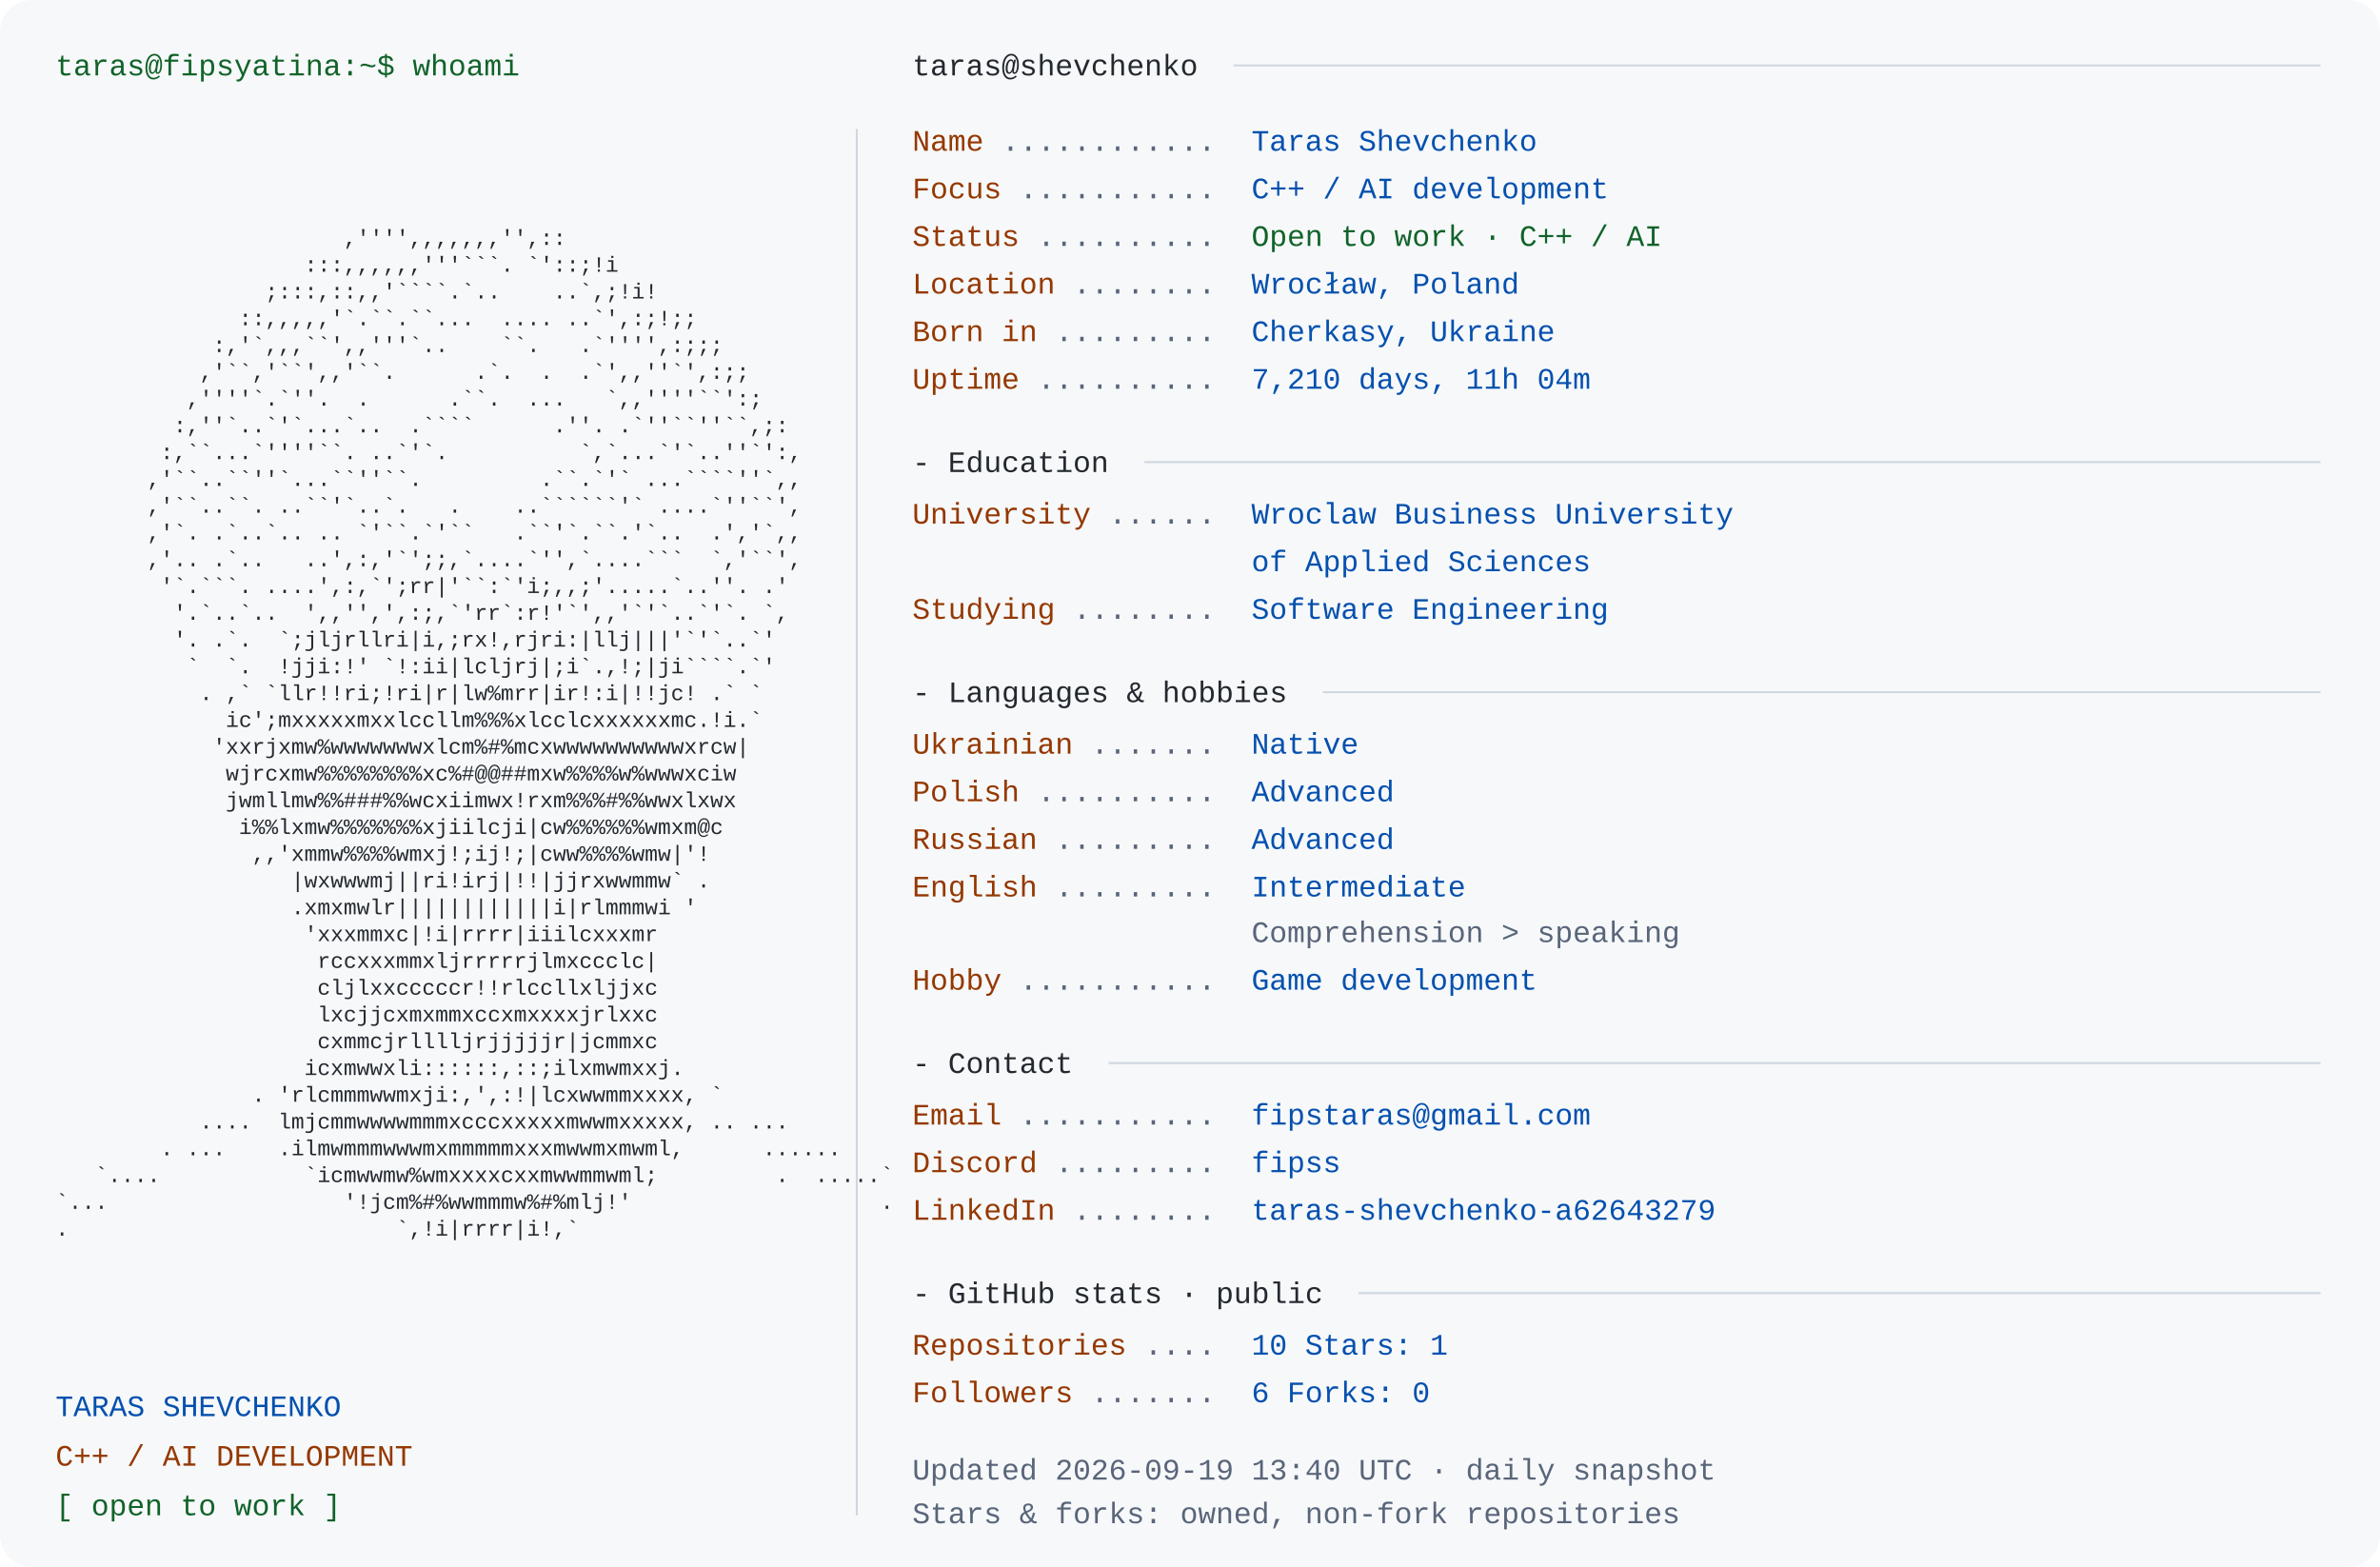
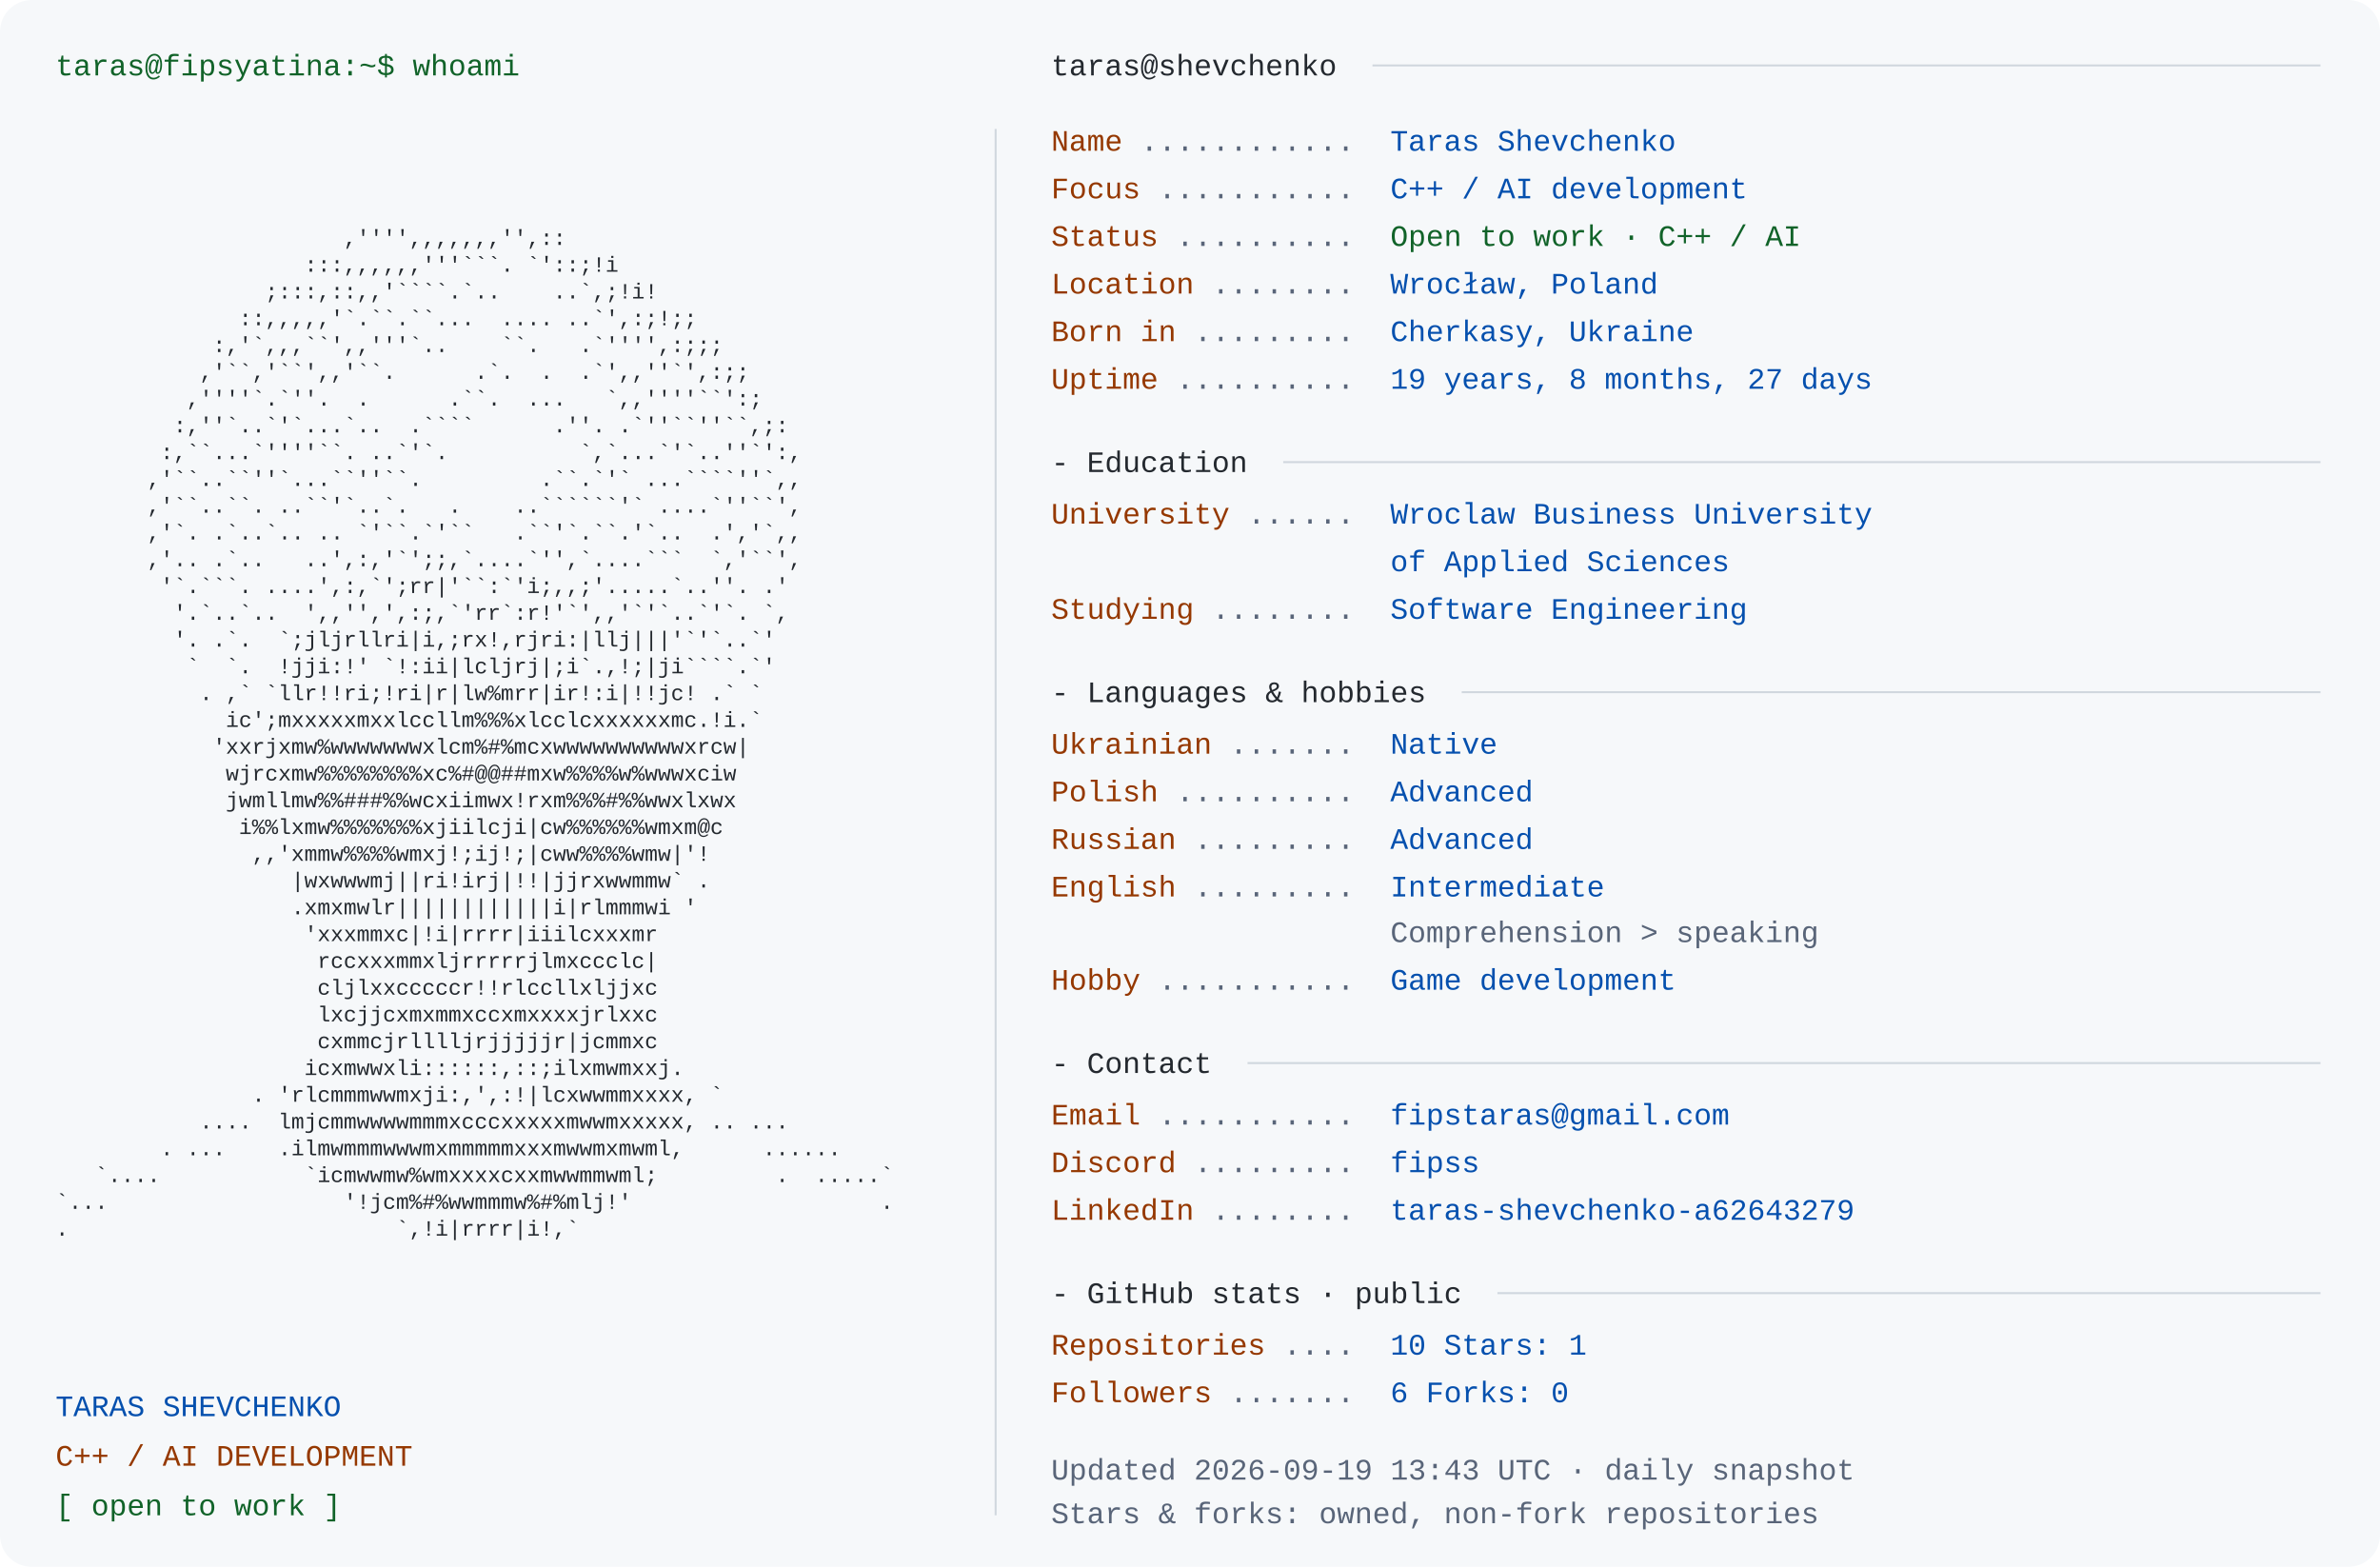
<svg xmlns="http://www.w3.org/2000/svg" width="1200" height="790" viewBox="0 0 1200 790" role="img" aria-labelledby="title desc">
  <rect width="1200" height="790" rx="16" fill="#f6f8fa" />
  <style>text{font-family:Consolas,"Liberation Mono",Menlo,monospace;font-size:15px} .portrait{font-size:11px} text{white-space:pre}</style>
  <text x="28" y="38" fill="#116329">taras@fipsyatina:~$ whoami</text>
-   <text x="28" y="110.0" fill="#24292f" class="portrait" xml:space="preserve" textLength="390" lengthAdjust="spacingAndGlyphs">                                                                </text>
-   <text x="28" y="123.5" fill="#24292f" class="portrait" xml:space="preserve" textLength="390" lengthAdjust="spacingAndGlyphs">                      ,'''',,,,,,,'',::                         </text>
-   <text x="28" y="137.0" fill="#24292f" class="portrait" xml:space="preserve" textLength="390" lengthAdjust="spacingAndGlyphs">                   :::,,,,,,'''```. `'::;!i                     </text>
-   <text x="28" y="150.5" fill="#24292f" class="portrait" xml:space="preserve" textLength="390" lengthAdjust="spacingAndGlyphs">                ;:::,::,,'````.`..    ..`,;!i!                  </text>
-   <text x="28" y="164.0" fill="#24292f" class="portrait" xml:space="preserve" textLength="390" lengthAdjust="spacingAndGlyphs">              ::,,,,,'`.``.``...  .... ..`',:;!;;               </text>
-   <text x="28" y="177.5" fill="#24292f" class="portrait" xml:space="preserve" textLength="390" lengthAdjust="spacingAndGlyphs">            :,'`,,,``',,'''`..    ``.   .`'''',:;;;             </text>
-   <text x="28" y="191.0" fill="#24292f" class="portrait" xml:space="preserve" textLength="390" lengthAdjust="spacingAndGlyphs">           ,'``,'``',,'``.      .`.  .  .`',,''`',:;;           </text>
-   <text x="28" y="204.5" fill="#24292f" class="portrait" xml:space="preserve" textLength="390" lengthAdjust="spacingAndGlyphs">          ,''''`.`''.  .      .``.  ...   `,,''''``':;          </text>
-   <text x="28" y="218.0" fill="#24292f" class="portrait" xml:space="preserve" textLength="390" lengthAdjust="spacingAndGlyphs">         :,''`..`'`...`..  .````      .''. .`''``''``,;:        </text>
-   <text x="28" y="231.5" fill="#24292f" class="portrait" xml:space="preserve" textLength="390" lengthAdjust="spacingAndGlyphs">        :,``...`''''``. ..`'`.          `,`...`'`..''`':,       </text>
-   <text x="28" y="245.0" fill="#24292f" class="portrait" xml:space="preserve" textLength="390" lengthAdjust="spacingAndGlyphs">       ,'``..``''`...``''``.         .``.`'` ...````''`,,       </text>
-   <text x="28" y="258.5" fill="#24292f" class="portrait" xml:space="preserve" textLength="390" lengthAdjust="spacingAndGlyphs">       ,'``..``. ..``'`..`.   .    ..``````'` ....`''``',       </text>
-   <text x="28" y="272.0" fill="#24292f" class="portrait" xml:space="preserve" textLength="390" lengthAdjust="spacingAndGlyphs">       ,'`. .`..`.. .. `'``.`'``   .``'`.``.'`..  .','`,,       </text>
-   <text x="28" y="285.5" fill="#24292f" class="portrait" xml:space="preserve" textLength="390" lengthAdjust="spacingAndGlyphs">       ,'.. .`..   ..',:,'`';;,`....`'',`....```  `,'``',       </text>
-   <text x="28" y="299.0" fill="#24292f" class="portrait" xml:space="preserve" textLength="390" lengthAdjust="spacingAndGlyphs">        '`.```. ....',:,`';rr|'``:`'i;,,;'.....`..''. .'        </text>
-   <text x="28" y="312.5" fill="#24292f" class="portrait" xml:space="preserve" textLength="390" lengthAdjust="spacingAndGlyphs">         '.`..`..  ',,'',',:;,`'rr`:r!'`',,'`'`..`'`. `,        </text>
-   <text x="28" y="326.0" fill="#24292f" class="portrait" xml:space="preserve" textLength="390" lengthAdjust="spacingAndGlyphs">         '. .`.  `;jljrllri|i,;rx!,rjri:|llj|||'`'`..`'         </text>
-   <text x="28" y="339.5" fill="#24292f" class="portrait" xml:space="preserve" textLength="390" lengthAdjust="spacingAndGlyphs">          `  `.  !jji:!' `!:ii|lcljrj|;i`.,!;|ji````.`'         </text>
-   <text x="28" y="353.0" fill="#24292f" class="portrait" xml:space="preserve" textLength="390" lengthAdjust="spacingAndGlyphs">           . ,` `llr!!ri;!ri|r|lw%mrr|ir!:i|!!jc! .` `          </text>
-   <text x="28" y="366.5" fill="#24292f" class="portrait" xml:space="preserve" textLength="390" lengthAdjust="spacingAndGlyphs">             ic';mxxxxxmxxlccllm%%%xlcclcxxxxxxmc.!i.`          </text>
-   <text x="28" y="380.0" fill="#24292f" class="portrait" xml:space="preserve" textLength="390" lengthAdjust="spacingAndGlyphs">            'xxrjxmw%wwwwwwwxlcm%#%mcxwwwwwwwwwwxrcw|           </text>
-   <text x="28" y="393.5" fill="#24292f" class="portrait" xml:space="preserve" textLength="390" lengthAdjust="spacingAndGlyphs">             wjrcxmw%%%%%%%%xc%#@@##mxw%%%%w%wwwxciw            </text>
-   <text x="28" y="407.0" fill="#24292f" class="portrait" xml:space="preserve" textLength="390" lengthAdjust="spacingAndGlyphs">             jwmllmw%%###%%wcxiimwx!rxm%%%#%%wwxlxwx            </text>
-   <text x="28" y="420.5" fill="#24292f" class="portrait" xml:space="preserve" textLength="390" lengthAdjust="spacingAndGlyphs">              i%%lxmw%%%%%%%xjiilcji|cw%%%%%%wmxm@c             </text>
-   <text x="28" y="434.0" fill="#24292f" class="portrait" xml:space="preserve" textLength="390" lengthAdjust="spacingAndGlyphs">               ,,'xmmw%%%%wmxj!;ij!;|cww%%%%wmw|'!              </text>
-   <text x="28" y="447.5" fill="#24292f" class="portrait" xml:space="preserve" textLength="390" lengthAdjust="spacingAndGlyphs">                  |wxwwwmj||ri!irj|!!|jjrxwwmmw` .              </text>
-   <text x="28" y="461.0" fill="#24292f" class="portrait" xml:space="preserve" textLength="390" lengthAdjust="spacingAndGlyphs">                  .xmxmwlr||||||||||||i|rlmmmwi '               </text>
-   <text x="28" y="474.5" fill="#24292f" class="portrait" xml:space="preserve" textLength="390" lengthAdjust="spacingAndGlyphs">                   'xxxmmxc|!i|rrrr|iiilcxxxmr                  </text>
-   <text x="28" y="488.0" fill="#24292f" class="portrait" xml:space="preserve" textLength="390" lengthAdjust="spacingAndGlyphs">                    rccxxxmmxljrrrrrjlmxccclc|                  </text>
-   <text x="28" y="501.5" fill="#24292f" class="portrait" xml:space="preserve" textLength="390" lengthAdjust="spacingAndGlyphs">                    cljlxxcccccr!!rlccllxljjxc                  </text>
-   <text x="28" y="515.0" fill="#24292f" class="portrait" xml:space="preserve" textLength="390" lengthAdjust="spacingAndGlyphs">                    lxcjjcxmxmmxccxmxxxxjrlxxc                  </text>
-   <text x="28" y="528.5" fill="#24292f" class="portrait" xml:space="preserve" textLength="390" lengthAdjust="spacingAndGlyphs">                    cxmmcjrlllljrjjjjjr|jcmmxc                  </text>
-   <text x="28" y="542.0" fill="#24292f" class="portrait" xml:space="preserve" textLength="390" lengthAdjust="spacingAndGlyphs">                   icxmwwxli::::::,::;ilxmwmxxj.                </text>
-   <text x="28" y="555.5" fill="#24292f" class="portrait" xml:space="preserve" textLength="390" lengthAdjust="spacingAndGlyphs">               . 'rlcmmmwwmxji:,',:!|lcxwwmmxxxx, `             </text>
-   <text x="28" y="569.0" fill="#24292f" class="portrait" xml:space="preserve" textLength="390" lengthAdjust="spacingAndGlyphs">           ....  lmjcmmwwwwmmmxcccxxxxxmwwmxxxxx, .. ...        </text>
-   <text x="28" y="582.5" fill="#24292f" class="portrait" xml:space="preserve" textLength="390" lengthAdjust="spacingAndGlyphs">        . ...    .ilmwmmmwwwmxmmmmmxxxmwwmxmwml,      ......    </text>
-   <text x="28" y="596.0" fill="#24292f" class="portrait" xml:space="preserve" textLength="390" lengthAdjust="spacingAndGlyphs">   `....           `icmwwmw%wmxxxxcxxmwwmmwml;         .  .....`</text>
-   <text x="28" y="609.5" fill="#24292f" class="portrait" xml:space="preserve" textLength="390" lengthAdjust="spacingAndGlyphs">`...                  '!jcm%#%wwmmmw%#%mlj!'                   .</text>
-   <text x="28" y="623.0" fill="#24292f" class="portrait" xml:space="preserve" textLength="390" lengthAdjust="spacingAndGlyphs">.                         `,!i|rrrr|i!,`                        </text>
-   <text x="28" y="636.5" fill="#24292f" class="portrait" xml:space="preserve" textLength="390" lengthAdjust="spacingAndGlyphs">                                                                </text>
+   <text x="28" y="110.0" fill="#24292f" class="portrait" xml:space="preserve" textLength="460" lengthAdjust="spacingAndGlyphs">                                                                </text>
+   <text x="28" y="123.5" fill="#24292f" class="portrait" xml:space="preserve" textLength="460" lengthAdjust="spacingAndGlyphs">                      ,'''',,,,,,,'',::                         </text>
+   <text x="28" y="137.0" fill="#24292f" class="portrait" xml:space="preserve" textLength="460" lengthAdjust="spacingAndGlyphs">                   :::,,,,,,'''```. `'::;!i                     </text>
+   <text x="28" y="150.5" fill="#24292f" class="portrait" xml:space="preserve" textLength="460" lengthAdjust="spacingAndGlyphs">                ;:::,::,,'````.`..    ..`,;!i!                  </text>
+   <text x="28" y="164.0" fill="#24292f" class="portrait" xml:space="preserve" textLength="460" lengthAdjust="spacingAndGlyphs">              ::,,,,,'`.``.``...  .... ..`',:;!;;               </text>
+   <text x="28" y="177.5" fill="#24292f" class="portrait" xml:space="preserve" textLength="460" lengthAdjust="spacingAndGlyphs">            :,'`,,,``',,'''`..    ``.   .`'''',:;;;             </text>
+   <text x="28" y="191.0" fill="#24292f" class="portrait" xml:space="preserve" textLength="460" lengthAdjust="spacingAndGlyphs">           ,'``,'``',,'``.      .`.  .  .`',,''`',:;;           </text>
+   <text x="28" y="204.5" fill="#24292f" class="portrait" xml:space="preserve" textLength="460" lengthAdjust="spacingAndGlyphs">          ,''''`.`''.  .      .``.  ...   `,,''''``':;          </text>
+   <text x="28" y="218.0" fill="#24292f" class="portrait" xml:space="preserve" textLength="460" lengthAdjust="spacingAndGlyphs">         :,''`..`'`...`..  .````      .''. .`''``''``,;:        </text>
+   <text x="28" y="231.5" fill="#24292f" class="portrait" xml:space="preserve" textLength="460" lengthAdjust="spacingAndGlyphs">        :,``...`''''``. ..`'`.          `,`...`'`..''`':,       </text>
+   <text x="28" y="245.0" fill="#24292f" class="portrait" xml:space="preserve" textLength="460" lengthAdjust="spacingAndGlyphs">       ,'``..``''`...``''``.         .``.`'` ...````''`,,       </text>
+   <text x="28" y="258.5" fill="#24292f" class="portrait" xml:space="preserve" textLength="460" lengthAdjust="spacingAndGlyphs">       ,'``..``. ..``'`..`.   .    ..``````'` ....`''``',       </text>
+   <text x="28" y="272.0" fill="#24292f" class="portrait" xml:space="preserve" textLength="460" lengthAdjust="spacingAndGlyphs">       ,'`. .`..`.. .. `'``.`'``   .``'`.``.'`..  .','`,,       </text>
+   <text x="28" y="285.5" fill="#24292f" class="portrait" xml:space="preserve" textLength="460" lengthAdjust="spacingAndGlyphs">       ,'.. .`..   ..',:,'`';;,`....`'',`....```  `,'``',       </text>
+   <text x="28" y="299.0" fill="#24292f" class="portrait" xml:space="preserve" textLength="460" lengthAdjust="spacingAndGlyphs">        '`.```. ....',:,`';rr|'``:`'i;,,;'.....`..''. .'        </text>
+   <text x="28" y="312.5" fill="#24292f" class="portrait" xml:space="preserve" textLength="460" lengthAdjust="spacingAndGlyphs">         '.`..`..  ',,'',',:;,`'rr`:r!'`',,'`'`..`'`. `,        </text>
+   <text x="28" y="326.0" fill="#24292f" class="portrait" xml:space="preserve" textLength="460" lengthAdjust="spacingAndGlyphs">         '. .`.  `;jljrllri|i,;rx!,rjri:|llj|||'`'`..`'         </text>
+   <text x="28" y="339.5" fill="#24292f" class="portrait" xml:space="preserve" textLength="460" lengthAdjust="spacingAndGlyphs">          `  `.  !jji:!' `!:ii|lcljrj|;i`.,!;|ji````.`'         </text>
+   <text x="28" y="353.0" fill="#24292f" class="portrait" xml:space="preserve" textLength="460" lengthAdjust="spacingAndGlyphs">           . ,` `llr!!ri;!ri|r|lw%mrr|ir!:i|!!jc! .` `          </text>
+   <text x="28" y="366.5" fill="#24292f" class="portrait" xml:space="preserve" textLength="460" lengthAdjust="spacingAndGlyphs">             ic';mxxxxxmxxlccllm%%%xlcclcxxxxxxmc.!i.`          </text>
+   <text x="28" y="380.0" fill="#24292f" class="portrait" xml:space="preserve" textLength="460" lengthAdjust="spacingAndGlyphs">            'xxrjxmw%wwwwwwwxlcm%#%mcxwwwwwwwwwwxrcw|           </text>
+   <text x="28" y="393.5" fill="#24292f" class="portrait" xml:space="preserve" textLength="460" lengthAdjust="spacingAndGlyphs">             wjrcxmw%%%%%%%%xc%#@@##mxw%%%%w%wwwxciw            </text>
+   <text x="28" y="407.0" fill="#24292f" class="portrait" xml:space="preserve" textLength="460" lengthAdjust="spacingAndGlyphs">             jwmllmw%%###%%wcxiimwx!rxm%%%#%%wwxlxwx            </text>
+   <text x="28" y="420.5" fill="#24292f" class="portrait" xml:space="preserve" textLength="460" lengthAdjust="spacingAndGlyphs">              i%%lxmw%%%%%%%xjiilcji|cw%%%%%%wmxm@c             </text>
+   <text x="28" y="434.0" fill="#24292f" class="portrait" xml:space="preserve" textLength="460" lengthAdjust="spacingAndGlyphs">               ,,'xmmw%%%%wmxj!;ij!;|cww%%%%wmw|'!              </text>
+   <text x="28" y="447.5" fill="#24292f" class="portrait" xml:space="preserve" textLength="460" lengthAdjust="spacingAndGlyphs">                  |wxwwwmj||ri!irj|!!|jjrxwwmmw` .              </text>
+   <text x="28" y="461.0" fill="#24292f" class="portrait" xml:space="preserve" textLength="460" lengthAdjust="spacingAndGlyphs">                  .xmxmwlr||||||||||||i|rlmmmwi '               </text>
+   <text x="28" y="474.5" fill="#24292f" class="portrait" xml:space="preserve" textLength="460" lengthAdjust="spacingAndGlyphs">                   'xxxmmxc|!i|rrrr|iiilcxxxmr                  </text>
+   <text x="28" y="488.0" fill="#24292f" class="portrait" xml:space="preserve" textLength="460" lengthAdjust="spacingAndGlyphs">                    rccxxxmmxljrrrrrjlmxccclc|                  </text>
+   <text x="28" y="501.5" fill="#24292f" class="portrait" xml:space="preserve" textLength="460" lengthAdjust="spacingAndGlyphs">                    cljlxxcccccr!!rlccllxljjxc                  </text>
+   <text x="28" y="515.0" fill="#24292f" class="portrait" xml:space="preserve" textLength="460" lengthAdjust="spacingAndGlyphs">                    lxcjjcxmxmmxccxmxxxxjrlxxc                  </text>
+   <text x="28" y="528.5" fill="#24292f" class="portrait" xml:space="preserve" textLength="460" lengthAdjust="spacingAndGlyphs">                    cxmmcjrlllljrjjjjjr|jcmmxc                  </text>
+   <text x="28" y="542.0" fill="#24292f" class="portrait" xml:space="preserve" textLength="460" lengthAdjust="spacingAndGlyphs">                   icxmwwxli::::::,::;ilxmwmxxj.                </text>
+   <text x="28" y="555.5" fill="#24292f" class="portrait" xml:space="preserve" textLength="460" lengthAdjust="spacingAndGlyphs">               . 'rlcmmmwwmxji:,',:!|lcxwwmmxxxx, `             </text>
+   <text x="28" y="569.0" fill="#24292f" class="portrait" xml:space="preserve" textLength="460" lengthAdjust="spacingAndGlyphs">           ....  lmjcmmwwwwmmmxcccxxxxxmwwmxxxxx, .. ...        </text>
+   <text x="28" y="582.5" fill="#24292f" class="portrait" xml:space="preserve" textLength="460" lengthAdjust="spacingAndGlyphs">        . ...    .ilmwmmmwwwmxmmmmmxxxmwwmxmwml,      ......    </text>
+   <text x="28" y="596.0" fill="#24292f" class="portrait" xml:space="preserve" textLength="460" lengthAdjust="spacingAndGlyphs">   `....           `icmwwmw%wmxxxxcxxmwwmmwml;         .  .....`</text>
+   <text x="28" y="609.5" fill="#24292f" class="portrait" xml:space="preserve" textLength="460" lengthAdjust="spacingAndGlyphs">`...                  '!jcm%#%wwmmmw%#%mlj!'                   .</text>
+   <text x="28" y="623.0" fill="#24292f" class="portrait" xml:space="preserve" textLength="460" lengthAdjust="spacingAndGlyphs">.                         `,!i|rrrr|i!,`                        </text>
+   <text x="28" y="636.5" fill="#24292f" class="portrait" xml:space="preserve" textLength="460" lengthAdjust="spacingAndGlyphs">                                                                </text>
  <text x="28" y="714" fill="#0550ae">TARAS SHEVCHENKO</text>
  <text x="28" y="739" fill="#953800">C++ / AI DEVELOPMENT</text>
  <text x="28" y="764" fill="#116329">[ open to work ]</text>
-   <path d="M432 65 V764" stroke="#d0d7de" />
-   <text x="460" y="38" fill="#24292f">taras@shevchenko</text>
-   <path d="M622 33 H1170" stroke="#d0d7de" />
-   <text x="460" y="76" fill="#953800">Name</text>
-   <text x="505" y="76" fill="#596579"> ............ </text>
-   <text x="631" y="76" fill="#0550ae">Taras Shevchenko</text>
-   <text x="460" y="100" fill="#953800">Focus</text>
-   <text x="514" y="100" fill="#596579"> ........... </text>
-   <text x="631" y="100" fill="#0550ae">C++ / AI development</text>
-   <text x="460" y="124" fill="#953800">Status</text>
-   <text x="523" y="124" fill="#596579"> .......... </text>
-   <text x="631" y="124" fill="#116329">Open to work · C++ / AI</text>
-   <text x="460" y="148" fill="#953800">Location</text>
-   <text x="541" y="148" fill="#596579"> ........ </text>
-   <text x="631" y="148" fill="#0550ae">Wrocław, Poland</text>
-   <text x="460" y="172" fill="#953800">Born in</text>
-   <text x="532" y="172" fill="#596579"> ......... </text>
-   <text x="631" y="172" fill="#0550ae">Cherkasy, Ukraine</text>
-   <text x="460" y="196" fill="#953800">Uptime</text>
-   <text x="523" y="196" fill="#596579"> .......... </text>
-   <text x="631" y="196" fill="#0550ae">7,210 days, 11h 04m</text>
-   <text x="460" y="238" fill="#24292f">- Education</text>
-   <path d="M577 233 H1170" stroke="#d0d7de" />
-   <text x="460" y="264" fill="#953800">University</text>
-   <text x="559" y="264" fill="#596579"> ...... </text>
-   <text x="631" y="264" fill="#0550ae">Wroclaw Business University</text>
-   <text x="631" y="288" fill="#0550ae">of Applied Sciences</text>
-   <text x="460" y="312" fill="#953800">Studying</text>
-   <text x="541" y="312" fill="#596579"> ........ </text>
-   <text x="631" y="312" fill="#0550ae">Software Engineering</text>
-   <text x="460" y="354" fill="#24292f">- Languages &amp; hobbies</text>
-   <path d="M667 349 H1170" stroke="#d0d7de" />
-   <text x="460" y="380" fill="#953800">Ukrainian</text>
-   <text x="550" y="380" fill="#596579"> ....... </text>
-   <text x="631" y="380" fill="#0550ae">Native</text>
-   <text x="460" y="404" fill="#953800">Polish</text>
-   <text x="523" y="404" fill="#596579"> .......... </text>
-   <text x="631" y="404" fill="#0550ae">Advanced</text>
-   <text x="460" y="428" fill="#953800">Russian</text>
-   <text x="532" y="428" fill="#596579"> ......... </text>
-   <text x="631" y="428" fill="#0550ae">Advanced</text>
-   <text x="460" y="452" fill="#953800">English</text>
-   <text x="532" y="452" fill="#596579"> ......... </text>
-   <text x="631" y="452" fill="#0550ae">Intermediate</text>
-   <text x="631" y="475" fill="#596579">Comprehension &gt; speaking</text>
-   <text x="460" y="499" fill="#953800">Hobby</text>
-   <text x="514" y="499" fill="#596579"> ........... </text>
-   <text x="631" y="499" fill="#0550ae">Game development</text>
-   <text x="460" y="541" fill="#24292f">- Contact</text>
-   <path d="M559 536 H1170" stroke="#d0d7de" />
-   <text x="460" y="567" fill="#953800">Email</text>
-   <text x="514" y="567" fill="#596579"> ........... </text>
-   <text x="631" y="567" fill="#0550ae">fipstaras@gmail.com</text>
-   <text x="460" y="591" fill="#953800">Discord</text>
-   <text x="532" y="591" fill="#596579"> ......... </text>
-   <text x="631" y="591" fill="#0550ae">fipss</text>
-   <text x="460" y="615" fill="#953800">LinkedIn</text>
-   <text x="541" y="615" fill="#596579"> ........ </text>
-   <text x="631" y="615" fill="#0550ae">taras-shevchenko-a62643279</text>
-   <text x="460" y="657" fill="#24292f">- GitHub stats · public</text>
-   <path d="M685 652 H1170" stroke="#d0d7de" />
-   <text x="460" y="683" fill="#953800">Repositories</text>
-   <text x="577" y="683" fill="#596579"> .... </text>
-   <text x="631" y="683" fill="#0550ae">10       Stars: 1</text>
-   <text x="460" y="707" fill="#953800">Followers</text>
-   <text x="550" y="707" fill="#596579"> ....... </text>
-   <text x="631" y="707" fill="#0550ae">6       Forks: 0</text>
-   <text x="460" y="746" fill="#596579">Updated 2026-09-19 13:40 UTC · daily snapshot</text>
-   <text x="460" y="768" fill="#596579">Stars &amp; forks: owned, non-fork repositories</text>
+   <path d="M502 65 V764" stroke="#d0d7de" />
+   <text x="530" y="38" fill="#24292f">taras@shevchenko</text>
+   <path d="M692 33 H1170" stroke="#d0d7de" />
+   <text x="530" y="76" fill="#953800">Name</text>
+   <text x="575" y="76" fill="#596579"> ............ </text>
+   <text x="701" y="76" fill="#0550ae">Taras Shevchenko</text>
+   <text x="530" y="100" fill="#953800">Focus</text>
+   <text x="584" y="100" fill="#596579"> ........... </text>
+   <text x="701" y="100" fill="#0550ae">C++ / AI development</text>
+   <text x="530" y="124" fill="#953800">Status</text>
+   <text x="593" y="124" fill="#596579"> .......... </text>
+   <text x="701" y="124" fill="#116329">Open to work · C++ / AI</text>
+   <text x="530" y="148" fill="#953800">Location</text>
+   <text x="611" y="148" fill="#596579"> ........ </text>
+   <text x="701" y="148" fill="#0550ae">Wrocław, Poland</text>
+   <text x="530" y="172" fill="#953800">Born in</text>
+   <text x="602" y="172" fill="#596579"> ......... </text>
+   <text x="701" y="172" fill="#0550ae">Cherkasy, Ukraine</text>
+   <text x="530" y="196" fill="#953800">Uptime</text>
+   <text x="593" y="196" fill="#596579"> .......... </text>
+   <text x="701" y="196" fill="#0550ae">19 years, 8 months, 27 days</text>
+   <text x="530" y="238" fill="#24292f">- Education</text>
+   <path d="M647 233 H1170" stroke="#d0d7de" />
+   <text x="530" y="264" fill="#953800">University</text>
+   <text x="629" y="264" fill="#596579"> ...... </text>
+   <text x="701" y="264" fill="#0550ae">Wroclaw Business University</text>
+   <text x="701" y="288" fill="#0550ae">of Applied Sciences</text>
+   <text x="530" y="312" fill="#953800">Studying</text>
+   <text x="611" y="312" fill="#596579"> ........ </text>
+   <text x="701" y="312" fill="#0550ae">Software Engineering</text>
+   <text x="530" y="354" fill="#24292f">- Languages &amp; hobbies</text>
+   <path d="M737 349 H1170" stroke="#d0d7de" />
+   <text x="530" y="380" fill="#953800">Ukrainian</text>
+   <text x="620" y="380" fill="#596579"> ....... </text>
+   <text x="701" y="380" fill="#0550ae">Native</text>
+   <text x="530" y="404" fill="#953800">Polish</text>
+   <text x="593" y="404" fill="#596579"> .......... </text>
+   <text x="701" y="404" fill="#0550ae">Advanced</text>
+   <text x="530" y="428" fill="#953800">Russian</text>
+   <text x="602" y="428" fill="#596579"> ......... </text>
+   <text x="701" y="428" fill="#0550ae">Advanced</text>
+   <text x="530" y="452" fill="#953800">English</text>
+   <text x="602" y="452" fill="#596579"> ......... </text>
+   <text x="701" y="452" fill="#0550ae">Intermediate</text>
+   <text x="701" y="475" fill="#596579">Comprehension &gt; speaking</text>
+   <text x="530" y="499" fill="#953800">Hobby</text>
+   <text x="584" y="499" fill="#596579"> ........... </text>
+   <text x="701" y="499" fill="#0550ae">Game development</text>
+   <text x="530" y="541" fill="#24292f">- Contact</text>
+   <path d="M629 536 H1170" stroke="#d0d7de" />
+   <text x="530" y="567" fill="#953800">Email</text>
+   <text x="584" y="567" fill="#596579"> ........... </text>
+   <text x="701" y="567" fill="#0550ae">fipstaras@gmail.com</text>
+   <text x="530" y="591" fill="#953800">Discord</text>
+   <text x="602" y="591" fill="#596579"> ......... </text>
+   <text x="701" y="591" fill="#0550ae">fipss</text>
+   <text x="530" y="615" fill="#953800">LinkedIn</text>
+   <text x="611" y="615" fill="#596579"> ........ </text>
+   <text x="701" y="615" fill="#0550ae">taras-shevchenko-a62643279</text>
+   <text x="530" y="657" fill="#24292f">- GitHub stats · public</text>
+   <path d="M755 652 H1170" stroke="#d0d7de" />
+   <text x="530" y="683" fill="#953800">Repositories</text>
+   <text x="647" y="683" fill="#596579"> .... </text>
+   <text x="701" y="683" fill="#0550ae">10       Stars: 1</text>
+   <text x="530" y="707" fill="#953800">Followers</text>
+   <text x="620" y="707" fill="#596579"> ....... </text>
+   <text x="701" y="707" fill="#0550ae">6       Forks: 0</text>
+   <text x="530" y="746" fill="#596579">Updated 2026-09-19 13:43 UTC · daily snapshot</text>
+   <text x="530" y="768" fill="#596579">Stars &amp; forks: owned, non-fork repositories</text>
</svg>
